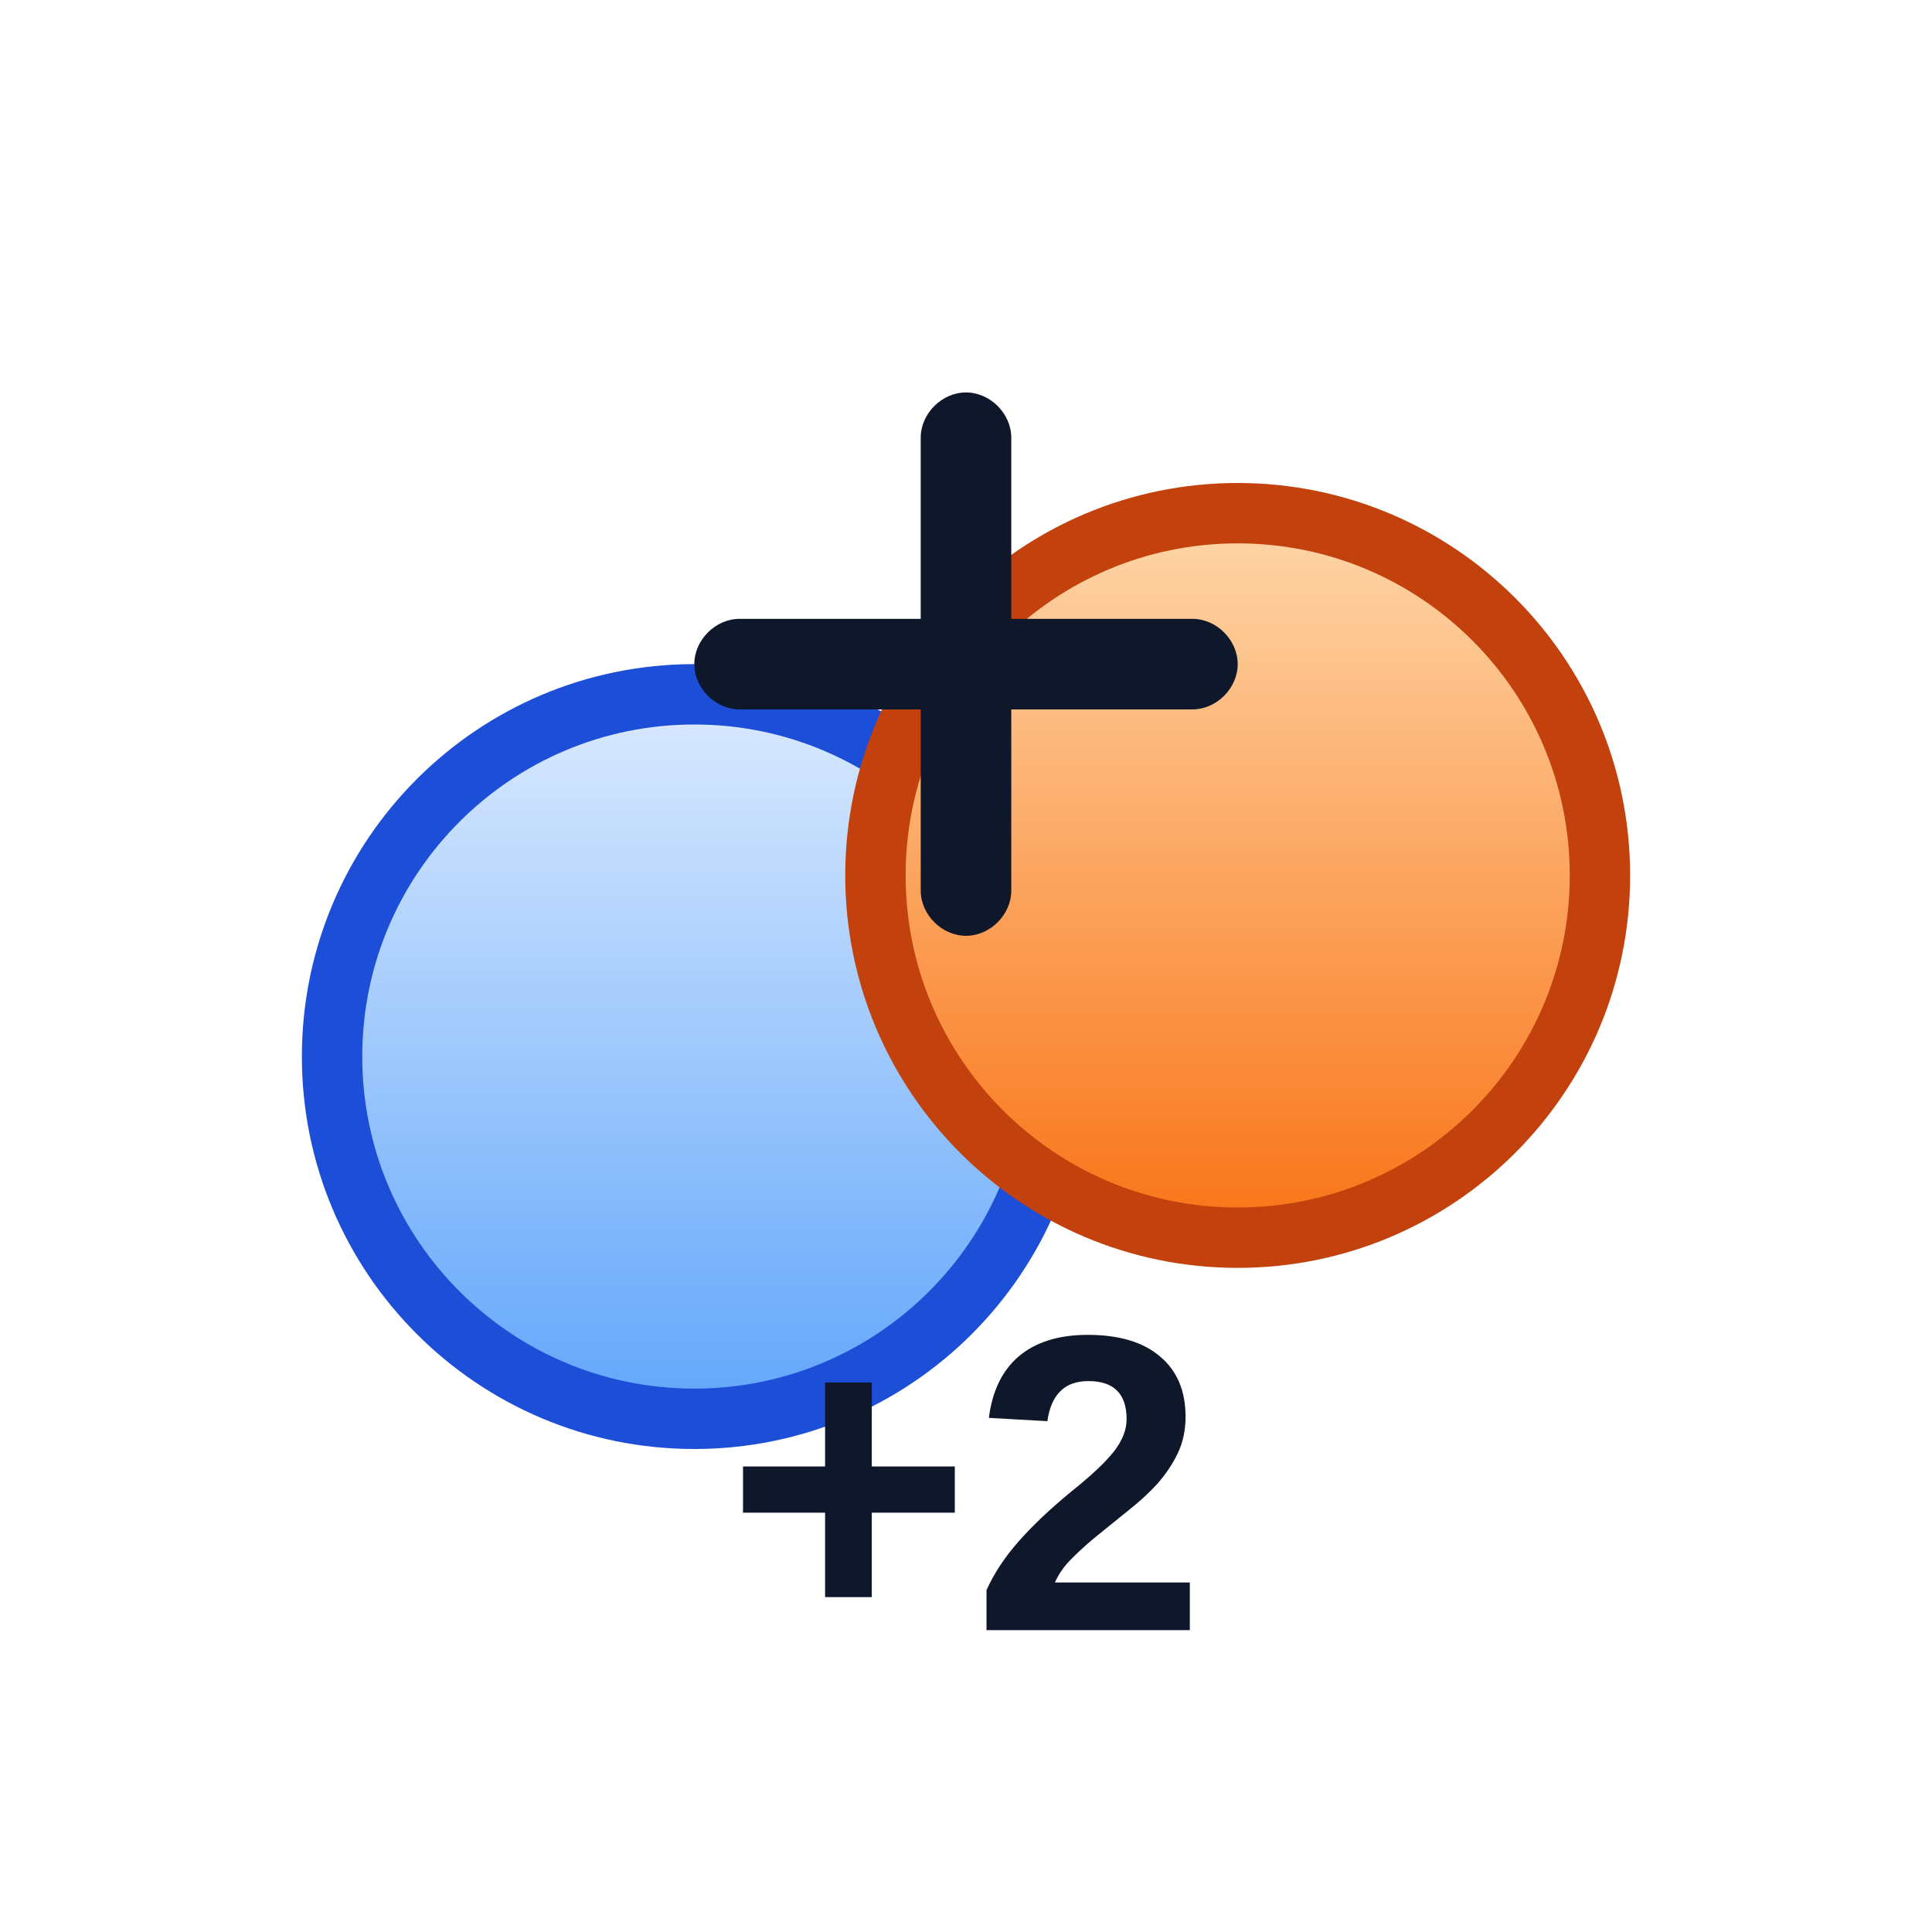
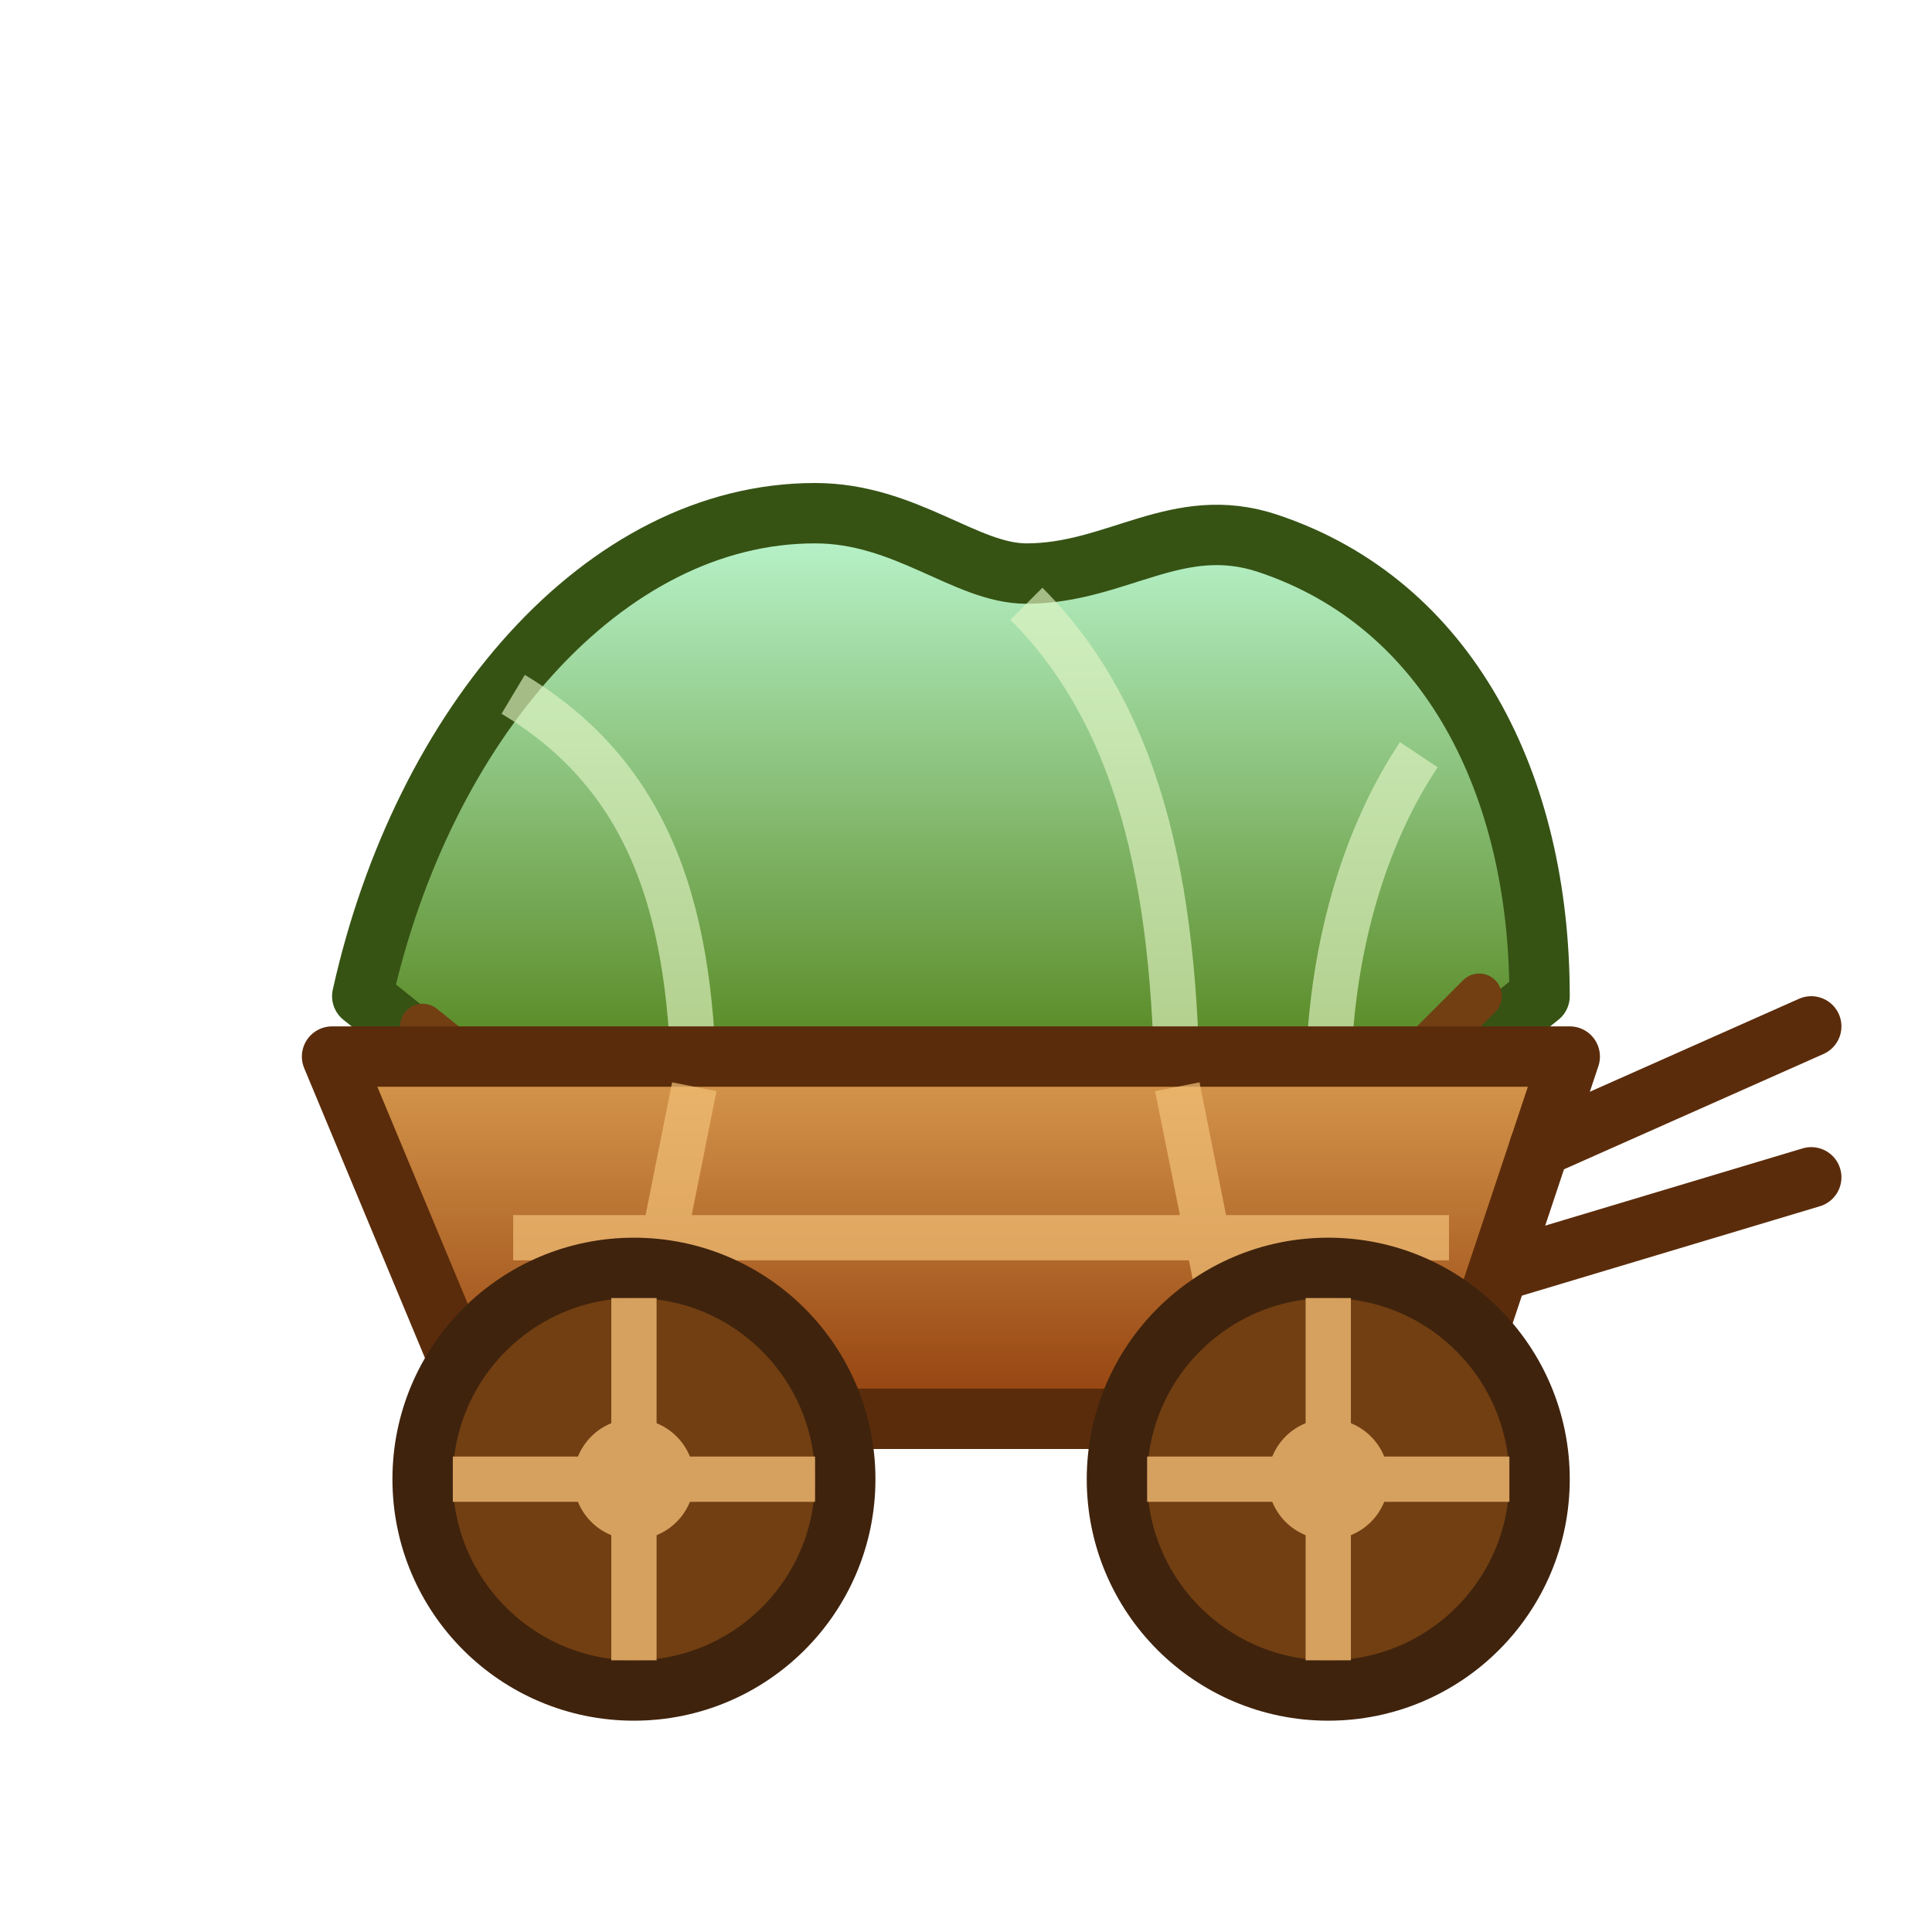
- <svg xmlns="http://www.w3.org/2000/svg" width="64" height="64" viewBox="0 0 64 64" role="img" aria-label="Plus Two Resources">
+ <svg xmlns="http://www.w3.org/2000/svg" width="64" height="64" viewBox="0 0 64 64" role="img" aria-label="Covered resource wagon">
  <defs>
-     <linearGradient id="plusResA" x1="0%" y1="0%" x2="0%" y2="100%">
-       <stop offset="0%" stop-color="#dbeafe" />
-       <stop offset="100%" stop-color="#60a5fa" />
+     <linearGradient id="wagonWood" x1="0%" y1="0%" x2="0%" y2="100%">
+       <stop offset="0%" stop-color="#d89a4e" />
+       <stop offset="100%" stop-color="#92400e" />
    </linearGradient>
-     <linearGradient id="plusResB" x1="0%" y1="0%" x2="0%" y2="100%">
-       <stop offset="0%" stop-color="#fed7aa" />
-       <stop offset="100%" stop-color="#f97316" />
+     <linearGradient id="wagonCanvas" x1="0%" y1="0%" x2="0%" y2="100%">
+       <stop offset="0%" stop-color="#bbf7d0" />
+       <stop offset="100%" stop-color="#4d7c0f" />
    </linearGradient>
  </defs>
-   <circle cx="23" cy="35" r="12" fill="url(#plusResA)" stroke="#1d4ed8" stroke-width="2" />
-   <circle cx="41" cy="29" r="12" fill="url(#plusResB)" stroke="#c2410c" stroke-width="2" />
-   <path d="M32 13c0.8 0 1.5 0.7 1.5 1.5v6h6c0.8 0 1.5 0.7 1.5 1.5s-0.7 1.5-1.5 1.5h-6v6c0 0.8-0.7 1.5-1.5 1.5s-1.5-0.7-1.5-1.5v-6h-6c-0.8 0-1.5-0.7-1.5-1.5s0.7-1.5 1.5-1.5h6v-6c0-0.8 0.7-1.5 1.5-1.5z" fill="#0f172a" />
-   <text x="32" y="54" text-anchor="middle" font-family="Segoe UI, Arial, sans-serif" font-size="14" font-weight="700" fill="#0f172a">+2</text>
+   <path d="M17 24h13v13H17z" fill="#d6a15f" stroke="#78350f" stroke-width="1.5" />
+   <path d="M30 20h14v17H30z" fill="#c9873d" stroke="#78350f" stroke-width="1.5" />
+   <path d="M17 28h13M36 20v17" fill="none" stroke="#9a5b24" stroke-width="1" opacity="0.8" />
+   <path d="M12 33c2-9 8-16 15-16 3 0 5 2 7 2 3 0 5-2 8-1 6 2 9 8 9 15l-5 4H17z" fill="url(#wagonCanvas)" stroke="#365314" stroke-width="2" stroke-linejoin="round" />
+   <path d="M17 23c5 3 6 8 6 14M34 20c4 4 5 10 5 17M47 25c-2 3-3 7-3 11" fill="none" stroke="#e2f5c4" stroke-width="1.5" opacity="0.65" />
+   <path d="M14 34l5 4M49 33l-5 5" fill="none" stroke="#713f12" stroke-width="1.5" stroke-linecap="round" />
+   <path d="M11 35h41l-4 12H16z" fill="url(#wagonWood)" stroke="#5b2c0b" stroke-width="2" stroke-linejoin="round" />
+   <path d="M17 41h31M23 36l-2 10M39 36l2 10" fill="none" stroke="#f2c078" stroke-width="1.5" opacity="0.7" />
+   <path d="M51 38l9-4M50 42l10-3" fill="none" stroke="#5b2c0b" stroke-width="2" stroke-linecap="round" />
+   <circle cx="21" cy="49" r="7" fill="#713f12" stroke="#3f230d" stroke-width="2" />
+   <circle cx="21" cy="49" r="2" fill="#d6a15f" />
+   <path d="M21 43v12M15 49h12" fill="none" stroke="#d6a15f" stroke-width="1.5" />
+   <circle cx="44" cy="49" r="7" fill="#713f12" stroke="#3f230d" stroke-width="2" />
+   <circle cx="44" cy="49" r="2" fill="#d6a15f" />
+   <path d="M44 43v12M38 49h12" fill="none" stroke="#d6a15f" stroke-width="1.5" />
</svg>
